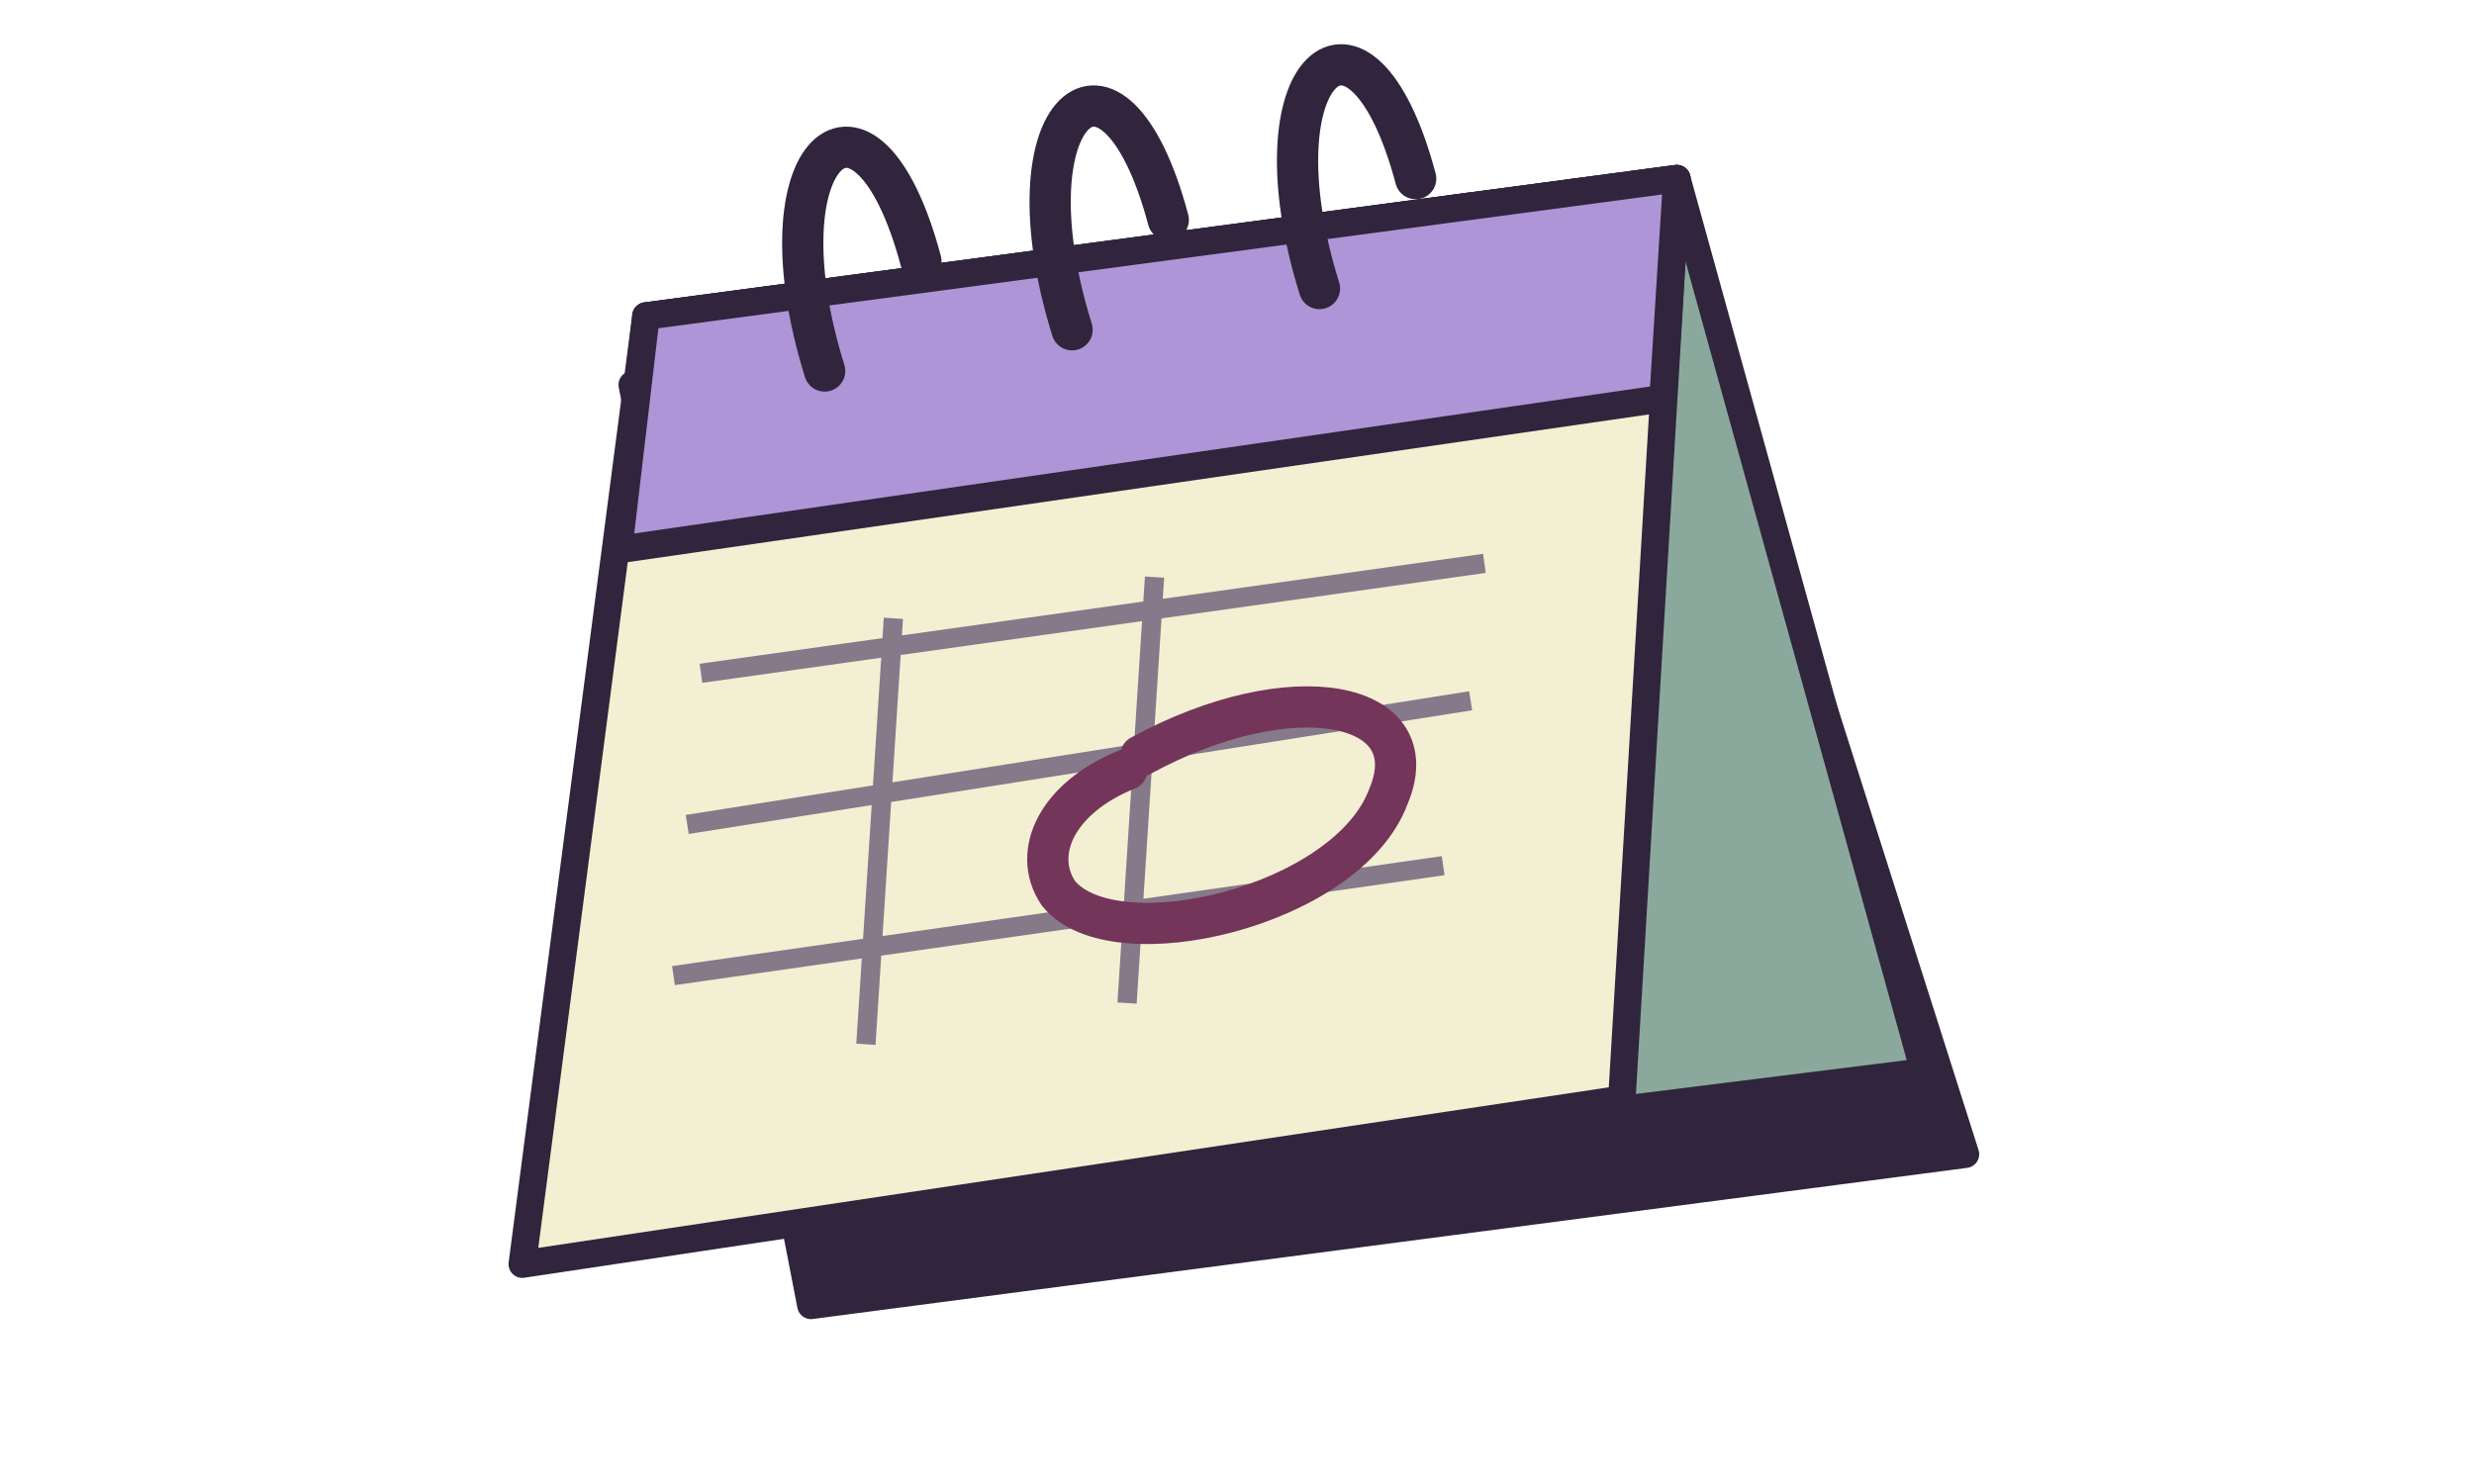
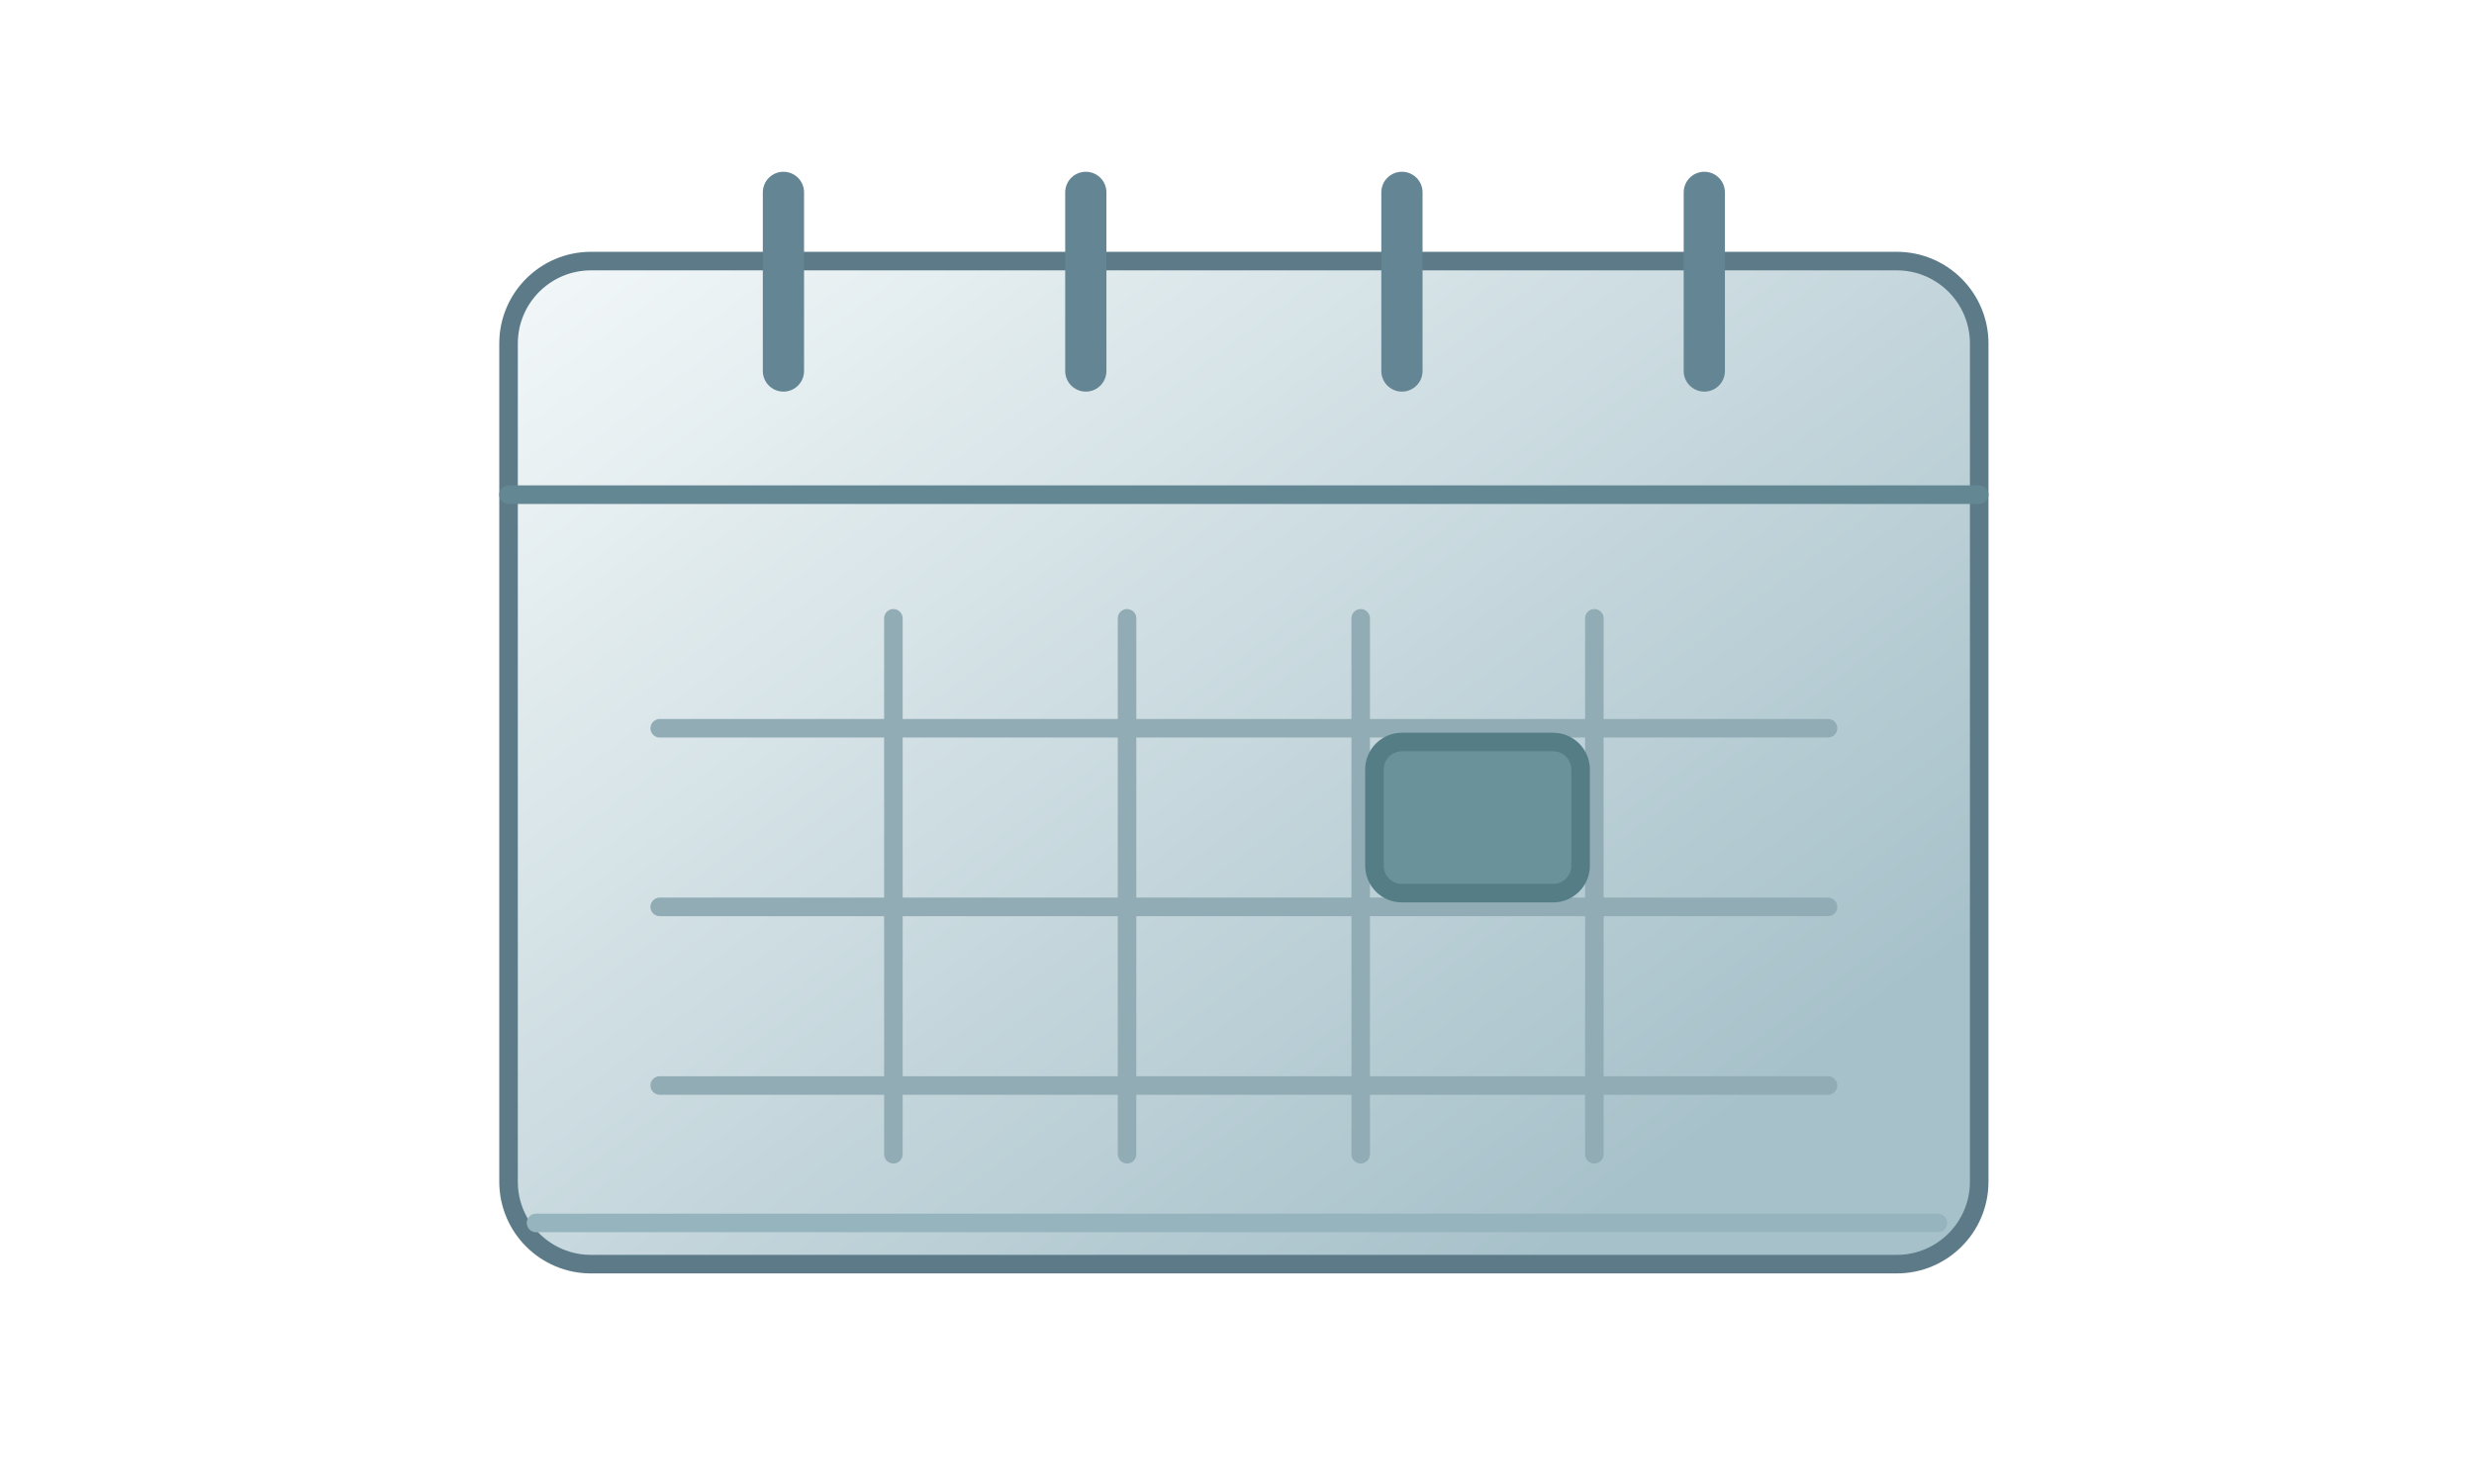
<svg xmlns="http://www.w3.org/2000/svg" viewBox="0 0 180 108" fill="none">
-   <g stroke="#30253c" stroke-linejoin="round" stroke-width="2">
-     <path d="m46 28 76-10 21 66-84 11z" fill="#30253c" />
-     <path d="m47 23 75-10 18 65-80 10z" fill="#8aa99c" />
-     <path d="m47 23 75-10-4 67-80 12z" fill="#f3efd2" />
-     <path d="m47 23 75-10-1 16-76 11z" fill="#ae95d7" />
-     <path d="M60 27c-5-16 3-23 7-8m11 5c-5-16 3-23 7-8m11 5c-5-16 3-23 7-8" stroke-width="3" stroke-linecap="round" />
-     <path d="m51 49 57-8m-58 19 57-9m-58 20 56-8m-40-18-2 31m21-34-2 31" stroke="#85798a" stroke-width="1.4" />
-     <path d="M83 55c11-6 21-4 18 3-3 8-20 12-24 7-2-3 0-7 5-9" stroke="#74355a" stroke-width="3" stroke-linecap="round" />
+   <defs>
+     <linearGradient id="face" x2=".88" y2=".8" gradientUnits="objectBoundingBox">
+       <stop stop-color="#f3f8f9" />
+       <stop offset="1" stop-color="#a7c1ca" />
+     </linearGradient>
+   </defs>
+   <g stroke="#5c7a88" stroke-width="1.35" stroke-linecap="round" stroke-linejoin="round">
+     <rect x="37" y="19" width="107" height="73" rx="6" fill="url(#face)" />
+     <path d="M37 36h107" stroke="#638793" />
+     <path d="M57 14v13m22-13v13m23-13v13m22-13v13" stroke="#648593" stroke-width="3" />
+     <g stroke="#91acb4">
+       <path d="M48 53h85m-85 13h85m-85 13h85m-68-34v39m17-39v39m17-39v39m17-39v39" />
+     </g>
+     <rect x="100" y="54" width="15" height="11" rx="2" fill="#6a929a" stroke="#557d86" />
+     <path d="M39 89h102" stroke="#96b4bd" />
  </g>
</svg>
